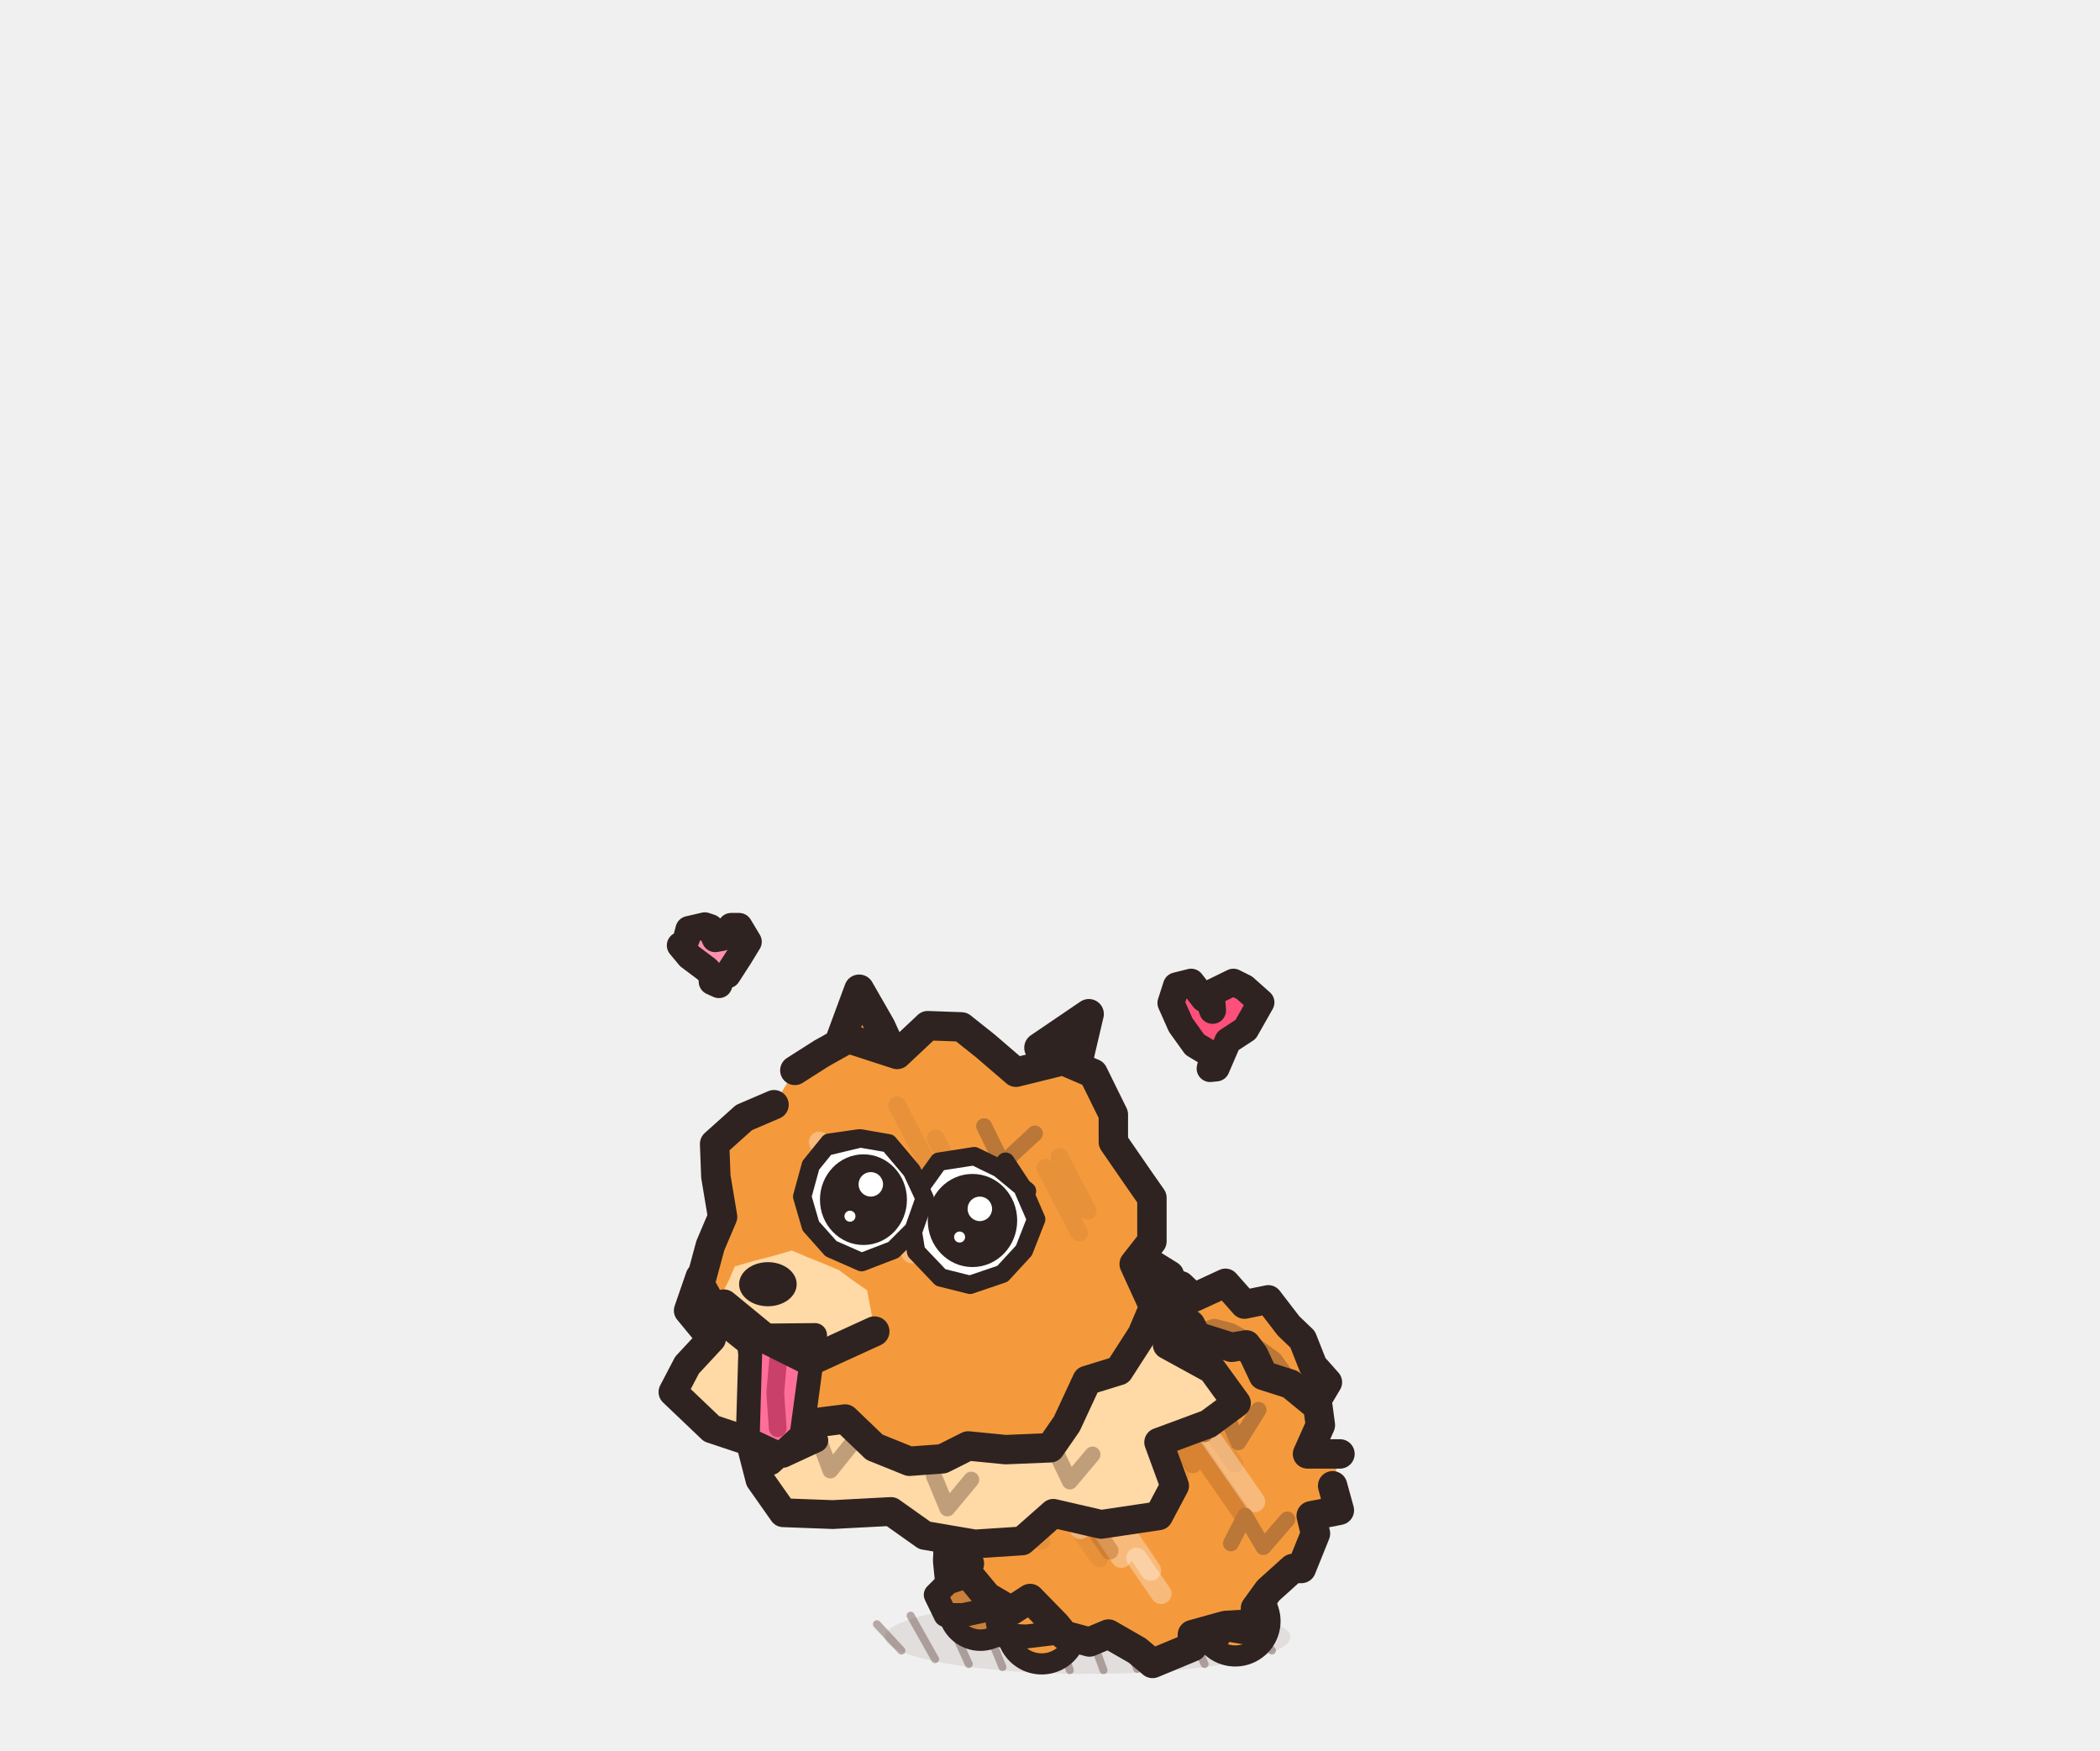
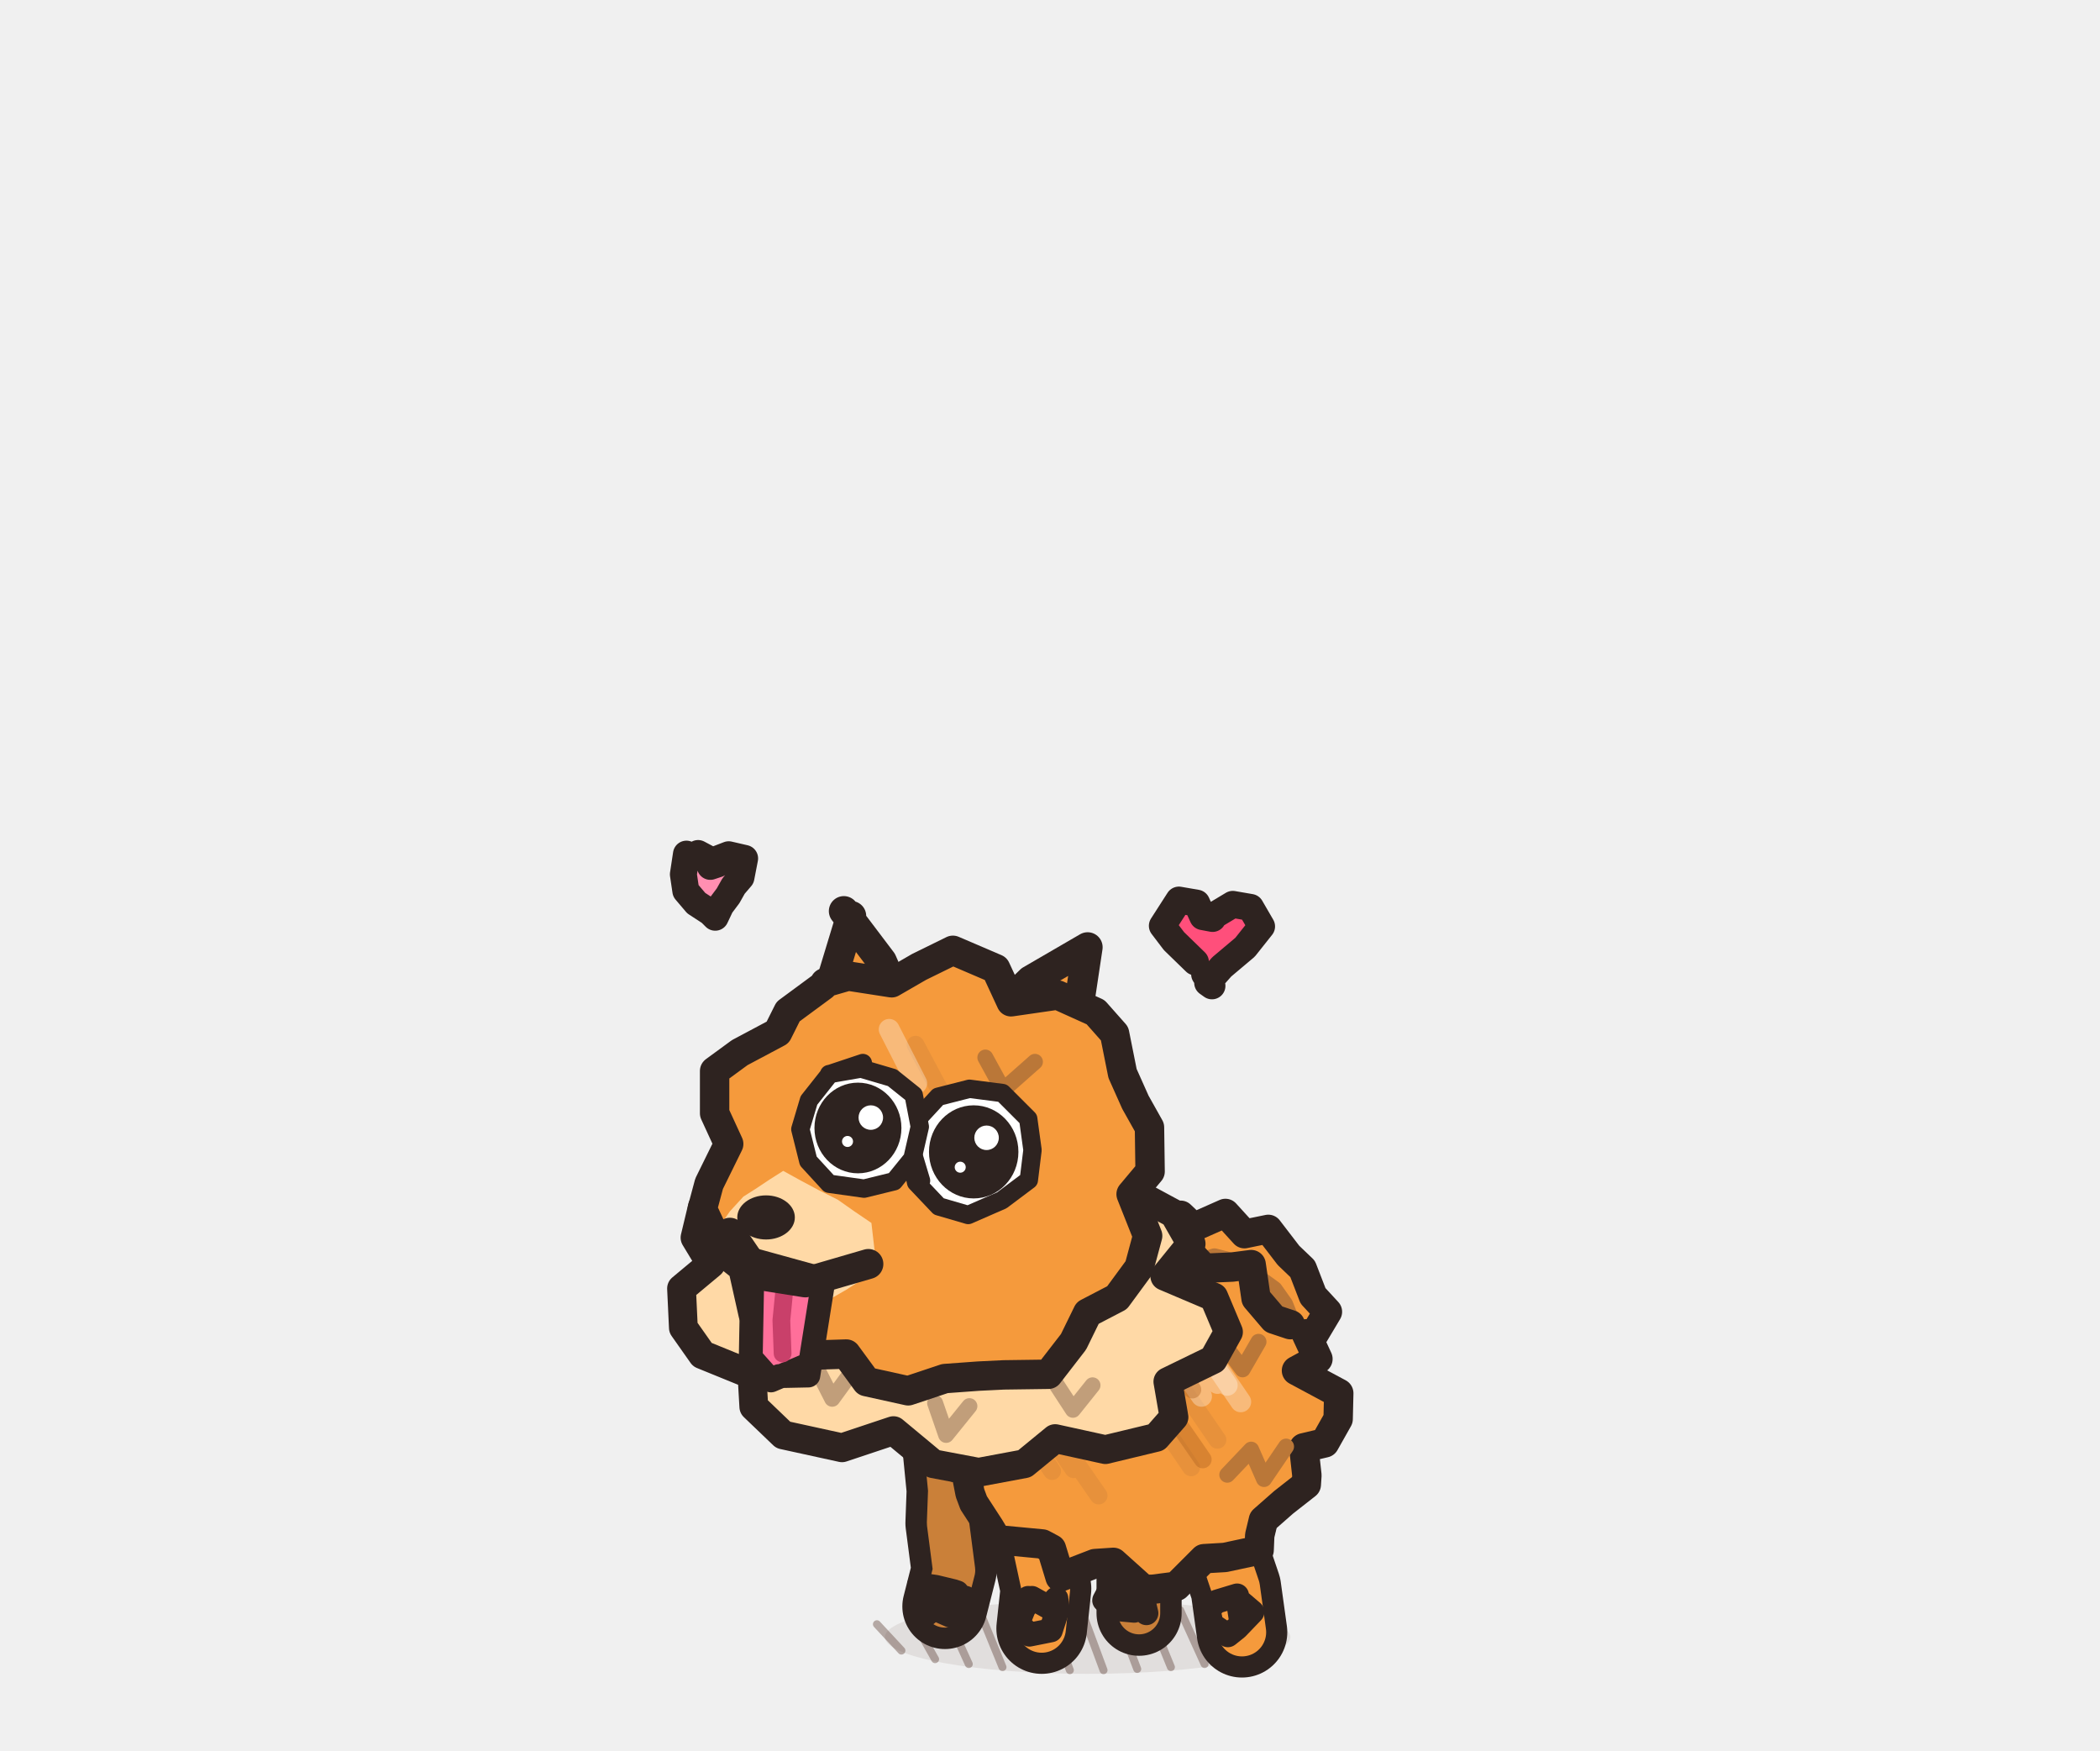
<svg xmlns="http://www.w3.org/2000/svg" width="240" height="200" class="pa-dog pa-pose-happy pa-d-puppy" viewBox="0 0 240 200" role="img" aria-label="Mikan the Pomeranian, happy, puppy">
  <g transform="translate(128.5 186) scale(0.700) translate(-120 -186)">
    <g transform="translate(240 0) scale(-1 1)">
      <ellipse cx="126" cy="187.5" rx="33.1" ry="6" fill="#5B3D32" opacity="0.1" />
      <path d="M95.9 189.7l4 -4.5M101.4 191.1l4 -7.2M106.9 191.9l4 -8.8M112.4 192.4l4 -9.8M117.9 192.7l4 -10.5M123.4 192.9l4 -10.8M128.9 192.9l4 -10.8M134.4 192.7l4 -10.4M139.9 192.4l4 -9.8M145.4 191.9l4 -8.8M150.9 191.1l4 -7.1M156.4 189.7l4 -4.3" stroke="#5B3D32" stroke-width="1.3" stroke-linecap="round" opacity="0.4" fill="none" />
    </g>
    <g class="pa-d-f0">
      <g transform="translate(240 0) scale(-1 1)">
-         <path d="M100.6 149.8L100.7 148.9L103.6 148.8L102.8 147.7L105.2 150.6L106.7 146.3L106.6 148.4L107.8 147.1L109.6 149.1L110.9 145.6L111 146.2L112.6 145.9L114.7 146.2L118.9 147.3L119.5 149L119.5 151.5L120.1 152.9L123.7 152L122.9 149.8L123.1 147.8L123.3 144.4L123 141.4L121.1 139.1L118.5 133.1L113 132.3L110.8 130.1L108.7 132.1L103.5 129.7L100.4 133.2L96.5 132.4L93.2 136.7L90.9 138.9L89.2 143.2L86.8 145.9L89.9 151.1L90.4 152.6L91 155.5L96.2 156.8L96.7 154.4L97.1 150.9Z" fill="#F59A3C" />
-         <path d="M100.6 149.8L100.7 148.9L103.6 148.8L102.8 147.7L105.2 150.6L106.7 146.3L106.6 148.4L107.8 147.1L109.6 149.1L110.9 145.6L111 146.2L112.6 145.9L114.7 146.2L118.9 147.3L119.5 149L119.5 151.5L120.1 152.9L123.7 152L122.9 149.8L123.1 147.8L123.3 144.4L123 141.4L121.1 139.1L118.5 133.1L113 132.3L110.8 130.1L108.7 132.1L103.5 129.7L100.4 133.2L96.5 132.4L93.2 136.7L90.9 138.9L89.2 143.2L86.8 145.9L89.9 151.1L90.4 152.6L91 155.5L96.2 156.8L96.7 154.4L97.1 150.9L101 149.9" fill="none" stroke="#2E2320" stroke-width="4.7" stroke-linecap="round" stroke-linejoin="round" />
-         <path d="M93.1 146.7L93.9 144.7L95.6 142.3L97.8 140.7L100.1 139.1L102.6 137.7L105.3 137L107.5 137.7" fill="none" stroke="#ba7738" stroke-width="2.9" stroke-linecap="round" stroke-linejoin="round" />
-         <path d="M102.2 142.1L104.2 140.8L106.8 139.2L109.8 139.7L111.2 140.1L113.8 141.2L116.2 141.5L118.5 143.5L119.9 145.7L122.3 147.9" fill="none" stroke="#ba7738" stroke-width="2.9" stroke-linecap="round" stroke-linejoin="round" />
+         <path d="M100.6 138.4L100.7 137.4L103.6 137.3L102.8 136.2L105.2 139.2L106.7 134.8L106.6 136.9L107.8 135.6L109.6 137.6L110.9 134.2L111 134.7L112.6 134.4L114.7 134.7L118.9 135.8L119.5 137.5L119.5 140.1L120.1 141.4L123.7 140.5L122.9 138.3L123.1 136.4L123.3 132.9L123 129.9L121.1 127.6L118.5 121.6L113 120.9L110.8 118.6L108.7 120.6L103.5 118.3L100.4 121.7L96.5 120.9L93.2 125.2L90.9 127.4L89.2 131.8L86.8 134.4L89.9 139.6L90.4 141.1L91 144L96.2 145.3L96.7 142.9L97.1 139.4Z" fill="#F59A3C" />
+         <path d="M100.6 138.4L100.7 137.4L103.6 137.3L102.8 136.2L105.2 139.2L106.7 134.8L106.6 136.9L107.8 135.6L109.6 137.6L110.9 134.2L111 134.7L112.6 134.4L114.7 134.7L118.9 135.8L119.5 137.5L119.5 140.1L120.1 141.4L123.7 140.5L122.9 138.3L123.1 136.4L123.3 132.9L123 129.9L121.1 127.6L118.5 121.6L113 120.9L110.8 118.6L108.7 120.6L103.5 118.3L100.4 121.7L96.5 120.9L93.2 125.2L90.9 127.4L89.2 131.8L86.8 134.4L89.9 139.6L90.4 141.1L91 144L96.2 145.3L96.7 142.9L97.1 139.4L101 138.4" fill="none" stroke="#2E2320" stroke-width="4.7" stroke-linecap="round" stroke-linejoin="round" />
+         <path d="M93.1 135.2L93.9 133.2L95.6 130.8L97.8 129.2L100.1 127.6L102.6 126.2L105.3 125.5L107.5 126.2" fill="none" stroke="#ba7738" stroke-width="2.9" stroke-linecap="round" stroke-linejoin="round" />
+         <path d="M102.2 130.7L104.2 129.3L106.8 127.8L109.8 128.2L111.2 128.6L113.8 129.7L116.2 130L118.5 132L119.9 134.2L122.3 136.4" fill="none" stroke="#ba7738" stroke-width="2.9" stroke-linecap="round" stroke-linejoin="round" />
        <g class="pa-d-leg pa-d-leg-FH">
-           <path d="M112.5 169L111.6 175.1L111.2 182.8" fill="none" stroke="#2E2320" stroke-width="13.9" stroke-linecap="round" stroke-linejoin="round" />
-           <path d="M112.5 169L111.6 175.1L111.2 182.8" fill="none" stroke="#ca8039" stroke-width="6.9" stroke-linecap="round" stroke-linejoin="round" />
-           <path d="M112 181.7L108.6 181.4L110.7 176.6L113.3 176.4L117.5 178.6L120.9 178.9L118.8 182.8L114.3 184.6Z" fill="#ca8039" />
-           <path d="M112 181.7L108.6 181.4L110.7 176.6L113.3 176.4L117.5 178.6L120.9 178.9L118.8 182.8L114.3 184.6L111.4 183.4L109.6 180.8" fill="none" stroke="#2E2320" stroke-width="3.9" stroke-linecap="round" stroke-linejoin="round" />
+           <path d="M118.5 157.5L117.1 162.9L118.2 169.9L117.6 177L117.6 183.6" fill="none" stroke="#2E2320" stroke-width="13.9" stroke-linecap="round" stroke-linejoin="round" />
+           <path d="M118.5 157.5L117.1 162.9L118.2 169.9L117.6 177L117.6 183.6" fill="none" stroke="#ca8039" stroke-width="6.9" stroke-linecap="round" stroke-linejoin="round" />
+           <path d="M116.4 183.6L117.3 179.7L117.7 179.3L119.3 179.4L122.5 180L123.3 181.5L120.5 182.7L120.6 183Z" fill="#ca8039" />
+           <path d="M116.4 183.6L117.3 179.7L117.7 179.3L119.3 179.4L122.5 180L123.3 181.5L120.5 182.7L120.6 183L118.4 183.2L116.8 180.2" fill="none" stroke="#2E2320" stroke-width="3.9" stroke-linecap="round" stroke-linejoin="round" />
        </g>
        <g class="pa-d-leg pa-d-leg-FF">
-           <path d="M141.6 168L144.3 174.9L143.5 182.8" fill="none" stroke="#2E2320" stroke-width="13.9" stroke-linecap="round" stroke-linejoin="round" />
-           <path d="M141.6 168L144.3 174.9L143.5 182.8" fill="none" stroke="#ca8039" stroke-width="6.9" stroke-linecap="round" stroke-linejoin="round" />
-           <path d="M138.9 180.6L140.9 176.9L145.4 177.5L148.8 178.6L150.8 180.6L149.2 183.9L146.3 183.9L141.2 182.8Z" fill="#ca8039" />
-           <path d="M138.9 180.6L140.9 176.9L145.4 177.5L148.8 178.6L150.8 180.6L149.2 183.9L146.3 183.9L141.2 182.8L140.3 179.5L141.5 178.7" fill="none" stroke="#2E2320" stroke-width="3.9" stroke-linecap="round" stroke-linejoin="round" />
+           <path d="M149.3 156.4L148.6 163.5L148.8 168.9L147.8 176.6L149.3 182.5" fill="none" stroke="#2E2320" stroke-width="13.9" stroke-linecap="round" stroke-linejoin="round" />
+           <path d="M149.3 156.4L148.6 163.5L148.8 168.9L147.8 176.6L149.3 182.5" fill="none" stroke="#ca8039" stroke-width="6.9" stroke-linecap="round" stroke-linejoin="round" />
+           <path d="M147.3 180.2L147.9 180L150.8 179.3L153.5 178.9L153.3 179.5L152.8 184.2L151.1 182.8L148.4 184Z" fill="#ca8039" />
+           <path d="M147.3 180.2L147.9 180L150.8 179.3L153.5 178.9L153.3 179.5L152.8 184.2L151.1 182.8L148.4 184L145.9 181.1L148.5 180.3" fill="none" stroke="#2E2320" stroke-width="3.9" stroke-linecap="round" stroke-linejoin="round" />
        </g>
        <g class="pa-d-leg pa-d-leg-NH">
-           <path d="M102.5 173.8L103.7 179.3L101.9 184.9" fill="none" stroke="#2E2320" stroke-width="14.8" stroke-linecap="round" stroke-linejoin="round" />
-           <path d="M102.5 173.8L103.7 179.3L101.9 184.9" fill="none" stroke="#F59A3C" stroke-width="7.9" stroke-linecap="round" stroke-linejoin="round" />
-           <path d="M107.6 185.6L104.1 186.1L98.8 187L99 184.7L101.1 180.3L104.1 178.8L107.9 179.5L109.5 184.4Z" fill="#F59A3C" />
-           <path d="M107.6 185.6L104.1 186.1L98.8 187L99 184.7L101.1 180.3L104.1 178.8L107.9 179.5L109.5 184.4L108.6 186.5L104.6 187.4" fill="none" stroke="#2E2320" stroke-width="3.9" stroke-linecap="round" stroke-linejoin="round" />
+           <path d="M100.8 160.6L102.3 167.6L103.9 173.3L101.8 179.5L100.8 186.7" fill="none" stroke="#2E2320" stroke-width="14.8" stroke-linecap="round" stroke-linejoin="round" />
+           <path d="M100.8 160.6L102.3 167.6L103.9 173.3L101.8 179.5L100.8 186.7" fill="none" stroke="#F59A3C" stroke-width="7.9" stroke-linecap="round" stroke-linejoin="round" />
+           <path d="M101 184.6L101.6 180.7L104.9 181.7L106.3 182.9L105.9 184.7L106.1 185.2L103.1 187.2L101.6 186Z" fill="#F59A3C" />
+           <path d="M101 184.6L101.6 180.7L104.9 181.7L106.3 182.9L105.9 184.7L106.1 185.2L103.1 187.2L101.6 186L99.1 183.4L101.8 181.1" fill="none" stroke="#2E2320" stroke-width="3.9" stroke-linecap="round" stroke-linejoin="round" />
        </g>
        <g class="pa-d-leg pa-d-leg-NF">
-           <path d="M133 173L134.4 179.6L133.5 186.2" fill="none" stroke="#2E2320" stroke-width="14.8" stroke-linecap="round" stroke-linejoin="round" />
-           <path d="M133 173L134.4 179.6L133.5 186.2" fill="none" stroke="#F59A3C" stroke-width="7.9" stroke-linecap="round" stroke-linejoin="round" />
-           <path d="M134.7 179.4L138.8 182.1L141.1 182.7L140.3 187.2L136 187.4L130.2 186.7L127.4 183.2L131.7 181.5Z" fill="#F59A3C" />
-           <path d="M134.7 179.4L138.8 182.1L141.1 182.7L140.3 187.2L136 187.4L130.2 186.7L127.4 183.2L131.7 181.5L135.1 180.8L140.7 181.1" fill="none" stroke="#2E2320" stroke-width="3.9" stroke-linecap="round" stroke-linejoin="round" />
+           <path d="M131.4 161.3L133.3 167.9L134.1 173.6L132.8 179.6L133.5 186.1" fill="none" stroke="#2E2320" stroke-width="14.8" stroke-linecap="round" stroke-linejoin="round" />
+           <path d="M131.4 161.3L133.3 167.9L134.1 173.6L132.8 179.6L133.5 186.1" fill="none" stroke="#F59A3C" stroke-width="7.9" stroke-linecap="round" stroke-linejoin="round" />
+           <path d="M135.7 181.1L137.4 185.3L136.4 186.2L135.5 187.1L132 186.4L130.9 183L131.1 181.2L132.4 182.6Z" fill="#F59A3C" />
+           <path d="M135.7 181.1L137.4 185.3L136.4 186.2L135.5 187.1L132 186.4L130.9 183L131.1 181.2L132.4 182.6L135.1 181.1L138.7 185.9" fill="none" stroke="#2E2320" stroke-width="3.9" stroke-linecap="round" stroke-linejoin="round" />
        </g>
-         <path d="M84.8 157.6L90.1 157.6L88 152.9L88.4 149.9L92.9 146.2L97.3 144.8L98.9 141.4L100.1 139.8L102.5 140.2L108.2 138.4L109.2 136.5L114.4 132.8L118.4 134.8L121.9 137.1L124 138L129.6 138.2L132.8 139.7L133.3 142.8L140 143.3L142.1 142.4L142.8 146.9L143.4 150.9L147.1 153.5L151 154.3L150 160.4L148.2 163.2L148.6 165.7L148.1 169.6L148.8 173.6L145.3 175.5L145.8 176.8L142.4 180.9L138.5 183.2L135.4 181.2L131.2 185.5L129.8 187.2L125.7 188.3L122.6 187L117.9 189.7L115.4 191.8L108.9 189.1L108.9 187.1L103.5 185.6L98.5 185.3L98.6 182.8L96.5 179.9L92.5 176.3L91.1 176.3L88.8 170.6L89.5 167.7L84.9 166.8L86 162.8Z" fill="#F59A3C" />
-         <path d="M84.8 157.6L90.1 157.6L88 152.9L88.4 149.9L92.9 146.2L97.3 144.8L98.9 141.4L100.1 139.8L102.5 140.2L108.2 138.4L109.2 136.5L114.4 132.8L118.4 134.8L121.9 137.1L124 138L129.6 138.2L132.8 139.7L133.3 142.8L140 143.3L142.1 142.4L142.8 146.9L143.4 150.9L147.1 153.5L151 154.3L150 160.4L148.2 163.2L148.6 165.7L148.1 169.6L148.8 173.6L145.3 175.5L145.8 176.8L142.4 180.9L138.5 183.2L135.4 181.2L131.2 185.5L129.8 187.2L125.7 188.3L122.6 187L117.9 189.7L115.4 191.8L108.9 189.1L108.9 187.1L103.5 185.6L98.5 185.3L98.6 182.8L96.5 179.9L92.5 176.3L91.1 176.3L88.8 170.6L89.5 167.7L84.9 166.8L86 162.8" fill="none" stroke="#2E2320" stroke-width="4.8" stroke-linecap="round" stroke-linejoin="round" />
-         <path d="M102 159.2L107.1 151.8M125.6 164.7L133.7 152.9M126.8 156.3L119.4 167M133.5 171.8L141 160.9M133.8 157.2L125.7 169.1M124.1 174.7L133.4 161.2M118.5 149.7L110.8 160.9M124.8 148.7L120.2 155.3" stroke="#d3863a" stroke-width="2.9" stroke-linecap="round" opacity=".42" />
-         <path d="M132.5 150.1L127.1 158M115.7 176.6L124.4 163.8M129.5 161.4L120.5 174.5M127.2 169.8L134.8 158.8" stroke="#fff" stroke-width="3.4" stroke-linecap="round" opacity=".32" />
-         <path d="M122.4 173.4L130.8 161.2M126.3 165.3L133.9 154.1M100.7 167.6L108.3 156.7M114.7 150.8L108.8 159.3" stroke="#b16522" stroke-width="2.9" stroke-linecap="round" opacity=".42" />
-         <path d="M98.7 165.4L106.4 154.3M114 180.4L118 174.6" stroke="#fff" stroke-width="3.4" stroke-linecap="round" opacity=".32" />
-         <path d="M98.1 150.4L101.4 155.7L103.7 150.6L106.9 154.4" fill="none" stroke="#ba7738" stroke-width="2.6" stroke-linecap="round" stroke-linejoin="round" />
-         <path d="M115.2 144.6L118.8 149.6L121.8 145L124.7 148.6" fill="none" stroke="#ba7738" stroke-width="2.6" stroke-linecap="round" stroke-linejoin="round" />
-         <path d="M93.4 168.3L97.3 172.8L100.3 167.7L102.6 172.2" fill="none" stroke="#ba7738" stroke-width="2.6" stroke-linecap="round" stroke-linejoin="round" />
-         <path d="M189.3 128.7L191.2 134.2L187.4 138.8L191.4 143.1L193.7 147.5L187.4 153.5L181.1 155.6L179.5 161.8L175.7 167.2L167.6 167.5L158.1 167L152.6 170.9L144.4 172.3L136.7 171.8L131.6 167.3L123.8 169.1L114.4 167.7L111.8 162.8L114.4 155.7L106.3 152.7L101.7 149.3L105.7 143.8L113 139.8L110.8 133.7L112.6 128.4L117.6 125.3L126.1 123L129.3 118L136.2 113.9L144.1 114.3L151.6 117.7L160.4 115.1L167.6 114.5L173.5 119.4L174.8 125.2L183.5 125Z" fill="#FFD9A6" />
-         <path d="M189.3 128.7L191.2 134.2L187.4 138.8L191.4 143.1L193.7 147.5L187.4 153.5L181.1 155.6L179.5 161.8L175.7 167.2L167.6 167.5L158.1 167L152.6 170.9L144.4 172.3L136.7 171.8L131.6 167.3L123.8 169.1L114.4 167.7L111.8 162.8L114.4 155.7L106.3 152.7L101.7 149.3L105.7 143.8L113 139.8L110.8 133.7L112.6 128.4L117.6 125.3L126.1 123L129.3 118L136.2 113.9L144.1 114.3L151.6 117.7L160.4 115.1L167.6 114.5L173.5 119.4L174.8 125.2L183.5 125" fill="none" stroke="#2E2320" stroke-width="4.7" stroke-linecap="round" stroke-linejoin="round" />
-         <path d="M125.2 157.7L128.9 162.1L131.3 157.1" fill="none" stroke="#c19e7a" stroke-width="2.6" stroke-linecap="round" stroke-linejoin="round" />
-         <path d="M145 161.8L148.9 166.5L151.1 161.2" fill="none" stroke="#c19e7a" stroke-width="2.6" stroke-linecap="round" stroke-linejoin="round" />
-         <path d="M164 155.3L168 160.3L170.2 154.4" fill="none" stroke="#c19e7a" stroke-width="2.6" stroke-linecap="round" stroke-linejoin="round" />
-         <path d="M140.4 96.5L136.3 105.3L128.7 108.5L128.5 97.3L125.8 85.8L133.9 91.3Z" fill="#F59A3C" />
-         <path d="M140.4 96.5L136.3 105.3L128.7 108.5L128.5 97.3L125.8 85.8L133.9 91.3" fill="none" stroke="#2E2320" stroke-width="4.9" stroke-linecap="round" stroke-linejoin="round" />
-         <path d="M171.3 104.2L163.8 99.7L155.7 96.9L159.8 87.9L163.3 81.8L167.7 93.7Z" fill="#F59A3C" />
-         <path d="M171.3 104.2L163.8 99.7L155.7 96.9L159.8 87.9L163.3 81.8L167.7 93.7" fill="none" stroke="#2E2320" stroke-width="4.9" stroke-linecap="round" stroke-linejoin="round" />
-         <path d="M177.2 100.6L182.1 102.7L186.9 107L186.7 112.3L185.6 118.9L187.6 123.6L189.3 129.9L186.5 134.9L180.9 139.4L179.9 146L176.7 150L172.8 152.8L165.6 151.9L160.8 156.5L155.1 158.8L149.7 158.4L145.5 156.3L139.4 156.9L132.1 156.6L129.4 152.7L126.1 145.6L120.9 144L117.1 138.1L115.2 133.6L118.4 126.6L115.5 122.9L115.5 115.8L117.8 112.5L121.8 106.7L121.8 102.2L125.1 95.5L130 93.4L137.7 95.3L142.7 91L146.6 87.9L152.1 87.7L157.1 92.4L165.1 89.8L169.4 92.2L173.8 95Z" fill="#F59A3C" />
-         <path d="M177.2 100.6L182.1 102.7L186.9 107L186.7 112.3L185.6 118.9L187.6 123.6L189.3 129.9L186.5 134.9L180.9 139.4L179.9 146L176.7 150L172.8 152.8L165.6 151.9L160.8 156.5L155.1 158.8L149.7 158.4L145.5 156.3L139.4 156.9L132.1 156.6L129.4 152.7L126.1 145.6L120.9 144L117.1 138.1L115.2 133.6L118.4 126.6L115.5 122.9L115.5 115.8L117.8 112.5L121.8 106.7L121.8 102.2L125.1 95.5L130 93.4L137.7 95.3L142.7 91L146.6 87.9L152.1 87.7L157.1 92.4L165.1 89.8L169.4 92.2L173.8 95" fill="none" stroke="#2E2320" stroke-width="4.8" stroke-linecap="round" stroke-linejoin="round" />
-         <path d="M130.6 109.1L126 117.9M132.9 110.9L127.4 121.5M151.2 112L157.1 100.7M146.1 115.1L150.8 106.1" stroke="#d3863a" stroke-width="2.9" stroke-linecap="round" opacity=".42" />
-         <path d="M154.7 124.8L160.9 112.9M163 119.8L169.8 106.7" stroke="#fff" stroke-width="3.4" stroke-linecap="round" opacity=".32" />
-         <path d="M185.5 131.1L184.6 133.9L182.9 135.5L181 137.1L178.9 141.2L176.9 143.4L174.3 143.5L171.7 143.6L169.1 143.7L166.3 141.9L163.5 140.1L160.6 138.2L161.3 134.6L162 130.9L164.3 129.3L166.6 127.6L169.2 126.5L171.7 125.5L174.3 124.4L177.4 125.3L180.5 126.1L183.6 127L184.5 129.1Z" fill="#FFD9A6" />
-         <path d="M134.6 105.3L139.9 110.2L142.9 104.1" fill="none" stroke="#ba7738" stroke-width="2.6" stroke-linecap="round" stroke-linejoin="round" />
-         <path d="M135.9 114.7L140.4 111L144.5 109L150.3 109.9L153.6 114.5L154.9 119.1L154 124.6L150 128.8L145.2 130L139.9 128.2L136.4 124.4L134.4 119.3Z" fill="#FFFFFF" />
-         <path d="M135.9 114.7L140.4 111L144.5 109L150.3 109.9L153.6 114.5L154.9 119.1L154 124.6L150 128.8L145.2 130L139.9 128.2L136.4 124.4L134.4 119.3L136.7 114L139.4 109.9" fill="none" stroke="#2E2320" stroke-width="3" stroke-linecap="round" stroke-linejoin="round" />
-         <ellipse cx="144.8" cy="119.5" rx="7.3" ry="7.6" fill="#2E2320" />
-         <ellipse cx="143.6" cy="117.6" rx="2" ry="2" fill="#FFFFFF" />
-         <ellipse cx="146.9" cy="122.2" rx="0.9" ry="0.9" fill="#FFFFFF" />
-         <path d="M163.3 106.1L168.2 106.8L171.2 110.5L172.6 115.6L171.2 120.4L167.9 124.1L162.9 126.3L157.7 124.3L154.4 121L152.6 115.9L154.7 111.4L158.5 106.9Z" fill="#FFFFFF" />
-         <path d="M163.3 106.1L168.2 106.8L171.2 110.5L172.6 115.6L171.2 120.4L167.9 124.1L162.9 126.3L157.7 124.3L154.4 121L152.6 115.9L154.7 111.4L158.5 106.9L163.1 106.1L168.1 107.3" fill="none" stroke="#2E2320" stroke-width="3" stroke-linecap="round" stroke-linejoin="round" />
-         <ellipse cx="162.6" cy="116.1" rx="7.1" ry="7.4" fill="#2E2320" />
-         <ellipse cx="161.4" cy="113.6" rx="2" ry="2" fill="#FFFFFF" />
-         <ellipse cx="164.8" cy="118.8" rx="0.9" ry="0.9" fill="#FFFFFF" />
-         <ellipse cx="178.2" cy="129.9" rx="4.7" ry="3.6" fill="#2E2320" />
-         <path d="M177.7 159.1L172.7 154.5L170.5 138.2L181 138.3L181.5 155.2Z" fill="#FF6F9A" />
-         <path d="M177.7 159.1L172.7 154.5L170.5 138.2L181 138.3L181.5 155.2L175.7 157.9L170.3 155.4" fill="none" stroke="#2E2320" stroke-width="3.9" stroke-linecap="round" stroke-linejoin="round" />
-         <path d="M176.4 140.8L177 147.6L176.6 153.4" fill="none" stroke="#C9406A" stroke-width="2.9" stroke-linecap="round" stroke-linejoin="round" />
-         <path d="M160.8 137.6L171.3 142.4L178.7 138.7L185.4 133.2" fill="none" stroke="#2E2320" stroke-width="4.9" stroke-linecap="round" stroke-linejoin="round" />
-         <path d="M107 83.3L109.1 80.6L111.5 81.2L112.4 84L110.8 87.6L108.5 90.8L105.5 92.6L106 94.7L105 94.6L103.1 90.2L100.2 88.3L97.7 83.9L100.4 81.5L102.2 80.6L106.5 82.7L105.6 85.2Z" fill="#FF4F7B" />
-         <path d="M107 83.3L109.1 80.6L111.5 81.2L112.4 84L110.8 87.6L108.5 90.8L105.5 92.6L106 94.7L105 94.6L103.1 90.2L100.2 88.3L97.7 83.9L100.4 81.5L102.2 80.6L106.5 82.7L105.6 85.2L105.8 82.5" fill="none" stroke="#2E2320" stroke-width="4.4" stroke-linecap="round" stroke-linejoin="round" />
-         <path d="M192.5 74.6L191 76.4L188.2 78.5L187.1 79.7L186.2 81L187.3 80.5L184.8 79.4L182.8 76.3L181.4 74L182.9 71.5L184.2 71.5L185.7 73.3L186.8 73.5L187.6 71.7L188.5 71.4L191.1 72Z" fill="#FF8FB1" />
-         <path d="M192.5 74.6L191 76.4L188.2 78.5L187.1 79.7L186.2 81L187.3 80.5L184.8 79.4L182.8 76.3L181.4 74L182.9 71.5L184.2 71.5L185.7 73.3L186.8 73.5L187.6 71.7L188.5 71.4L191.1 72L191.5 73.5" fill="none" stroke="#2E2320" stroke-width="4.4" stroke-linecap="round" stroke-linejoin="round" />
+         <path d="M92.9 136.5L95.6 135.6L98.5 132.2L99.3 126.7L102.4 127.1L107 127.3L109.4 124.7L114.8 121L118.2 124.3L122.8 127.6L124.7 125.1L127.8 125.6L133.6 128.9L135.6 131.5L140.3 129.1L142 131.5L143.3 135.4L145.5 138L146.9 140.7L150.7 143.2L150.1 147.8L147.9 150.4L149.1 153.8L151 158.6L145.9 160.4L145.2 164L144.6 165.6L142 169.6L140.8 171.6L133.4 172.3L131.9 173.1L130.5 177.7L124.8 175.5L121.8 175.3L116.9 179.7L115.4 179.7L111.5 179.2L107 174.7L103.6 174.5L98 173.3L97.9 170.9L97.3 168.4L94 165.5L90.3 162.6L90.2 161.1L90.7 156.6L87.3 155.8L85.1 151.9L85 147.7L91.9 144L88.4 142.1L90.3 138Z" fill="#F59A3C" />
+         <path d="M92.9 136.5L95.6 135.6L98.5 132.2L99.3 126.7L102.4 127.1L107 127.3L109.4 124.7L114.8 121L118.2 124.3L122.8 127.6L124.7 125.1L127.8 125.6L133.6 128.9L135.6 131.5L140.3 129.1L142 131.5L143.3 135.4L145.5 138L146.9 140.7L150.7 143.2L150.1 147.8L147.9 150.4L149.1 153.8L151 158.6L145.9 160.4L145.2 164L144.6 165.6L142 169.6L140.8 171.6L133.4 172.3L131.9 173.1L130.5 177.7L124.8 175.5L121.8 175.3L116.9 179.7L115.4 179.7L111.5 179.2L107 174.7L103.6 174.5L98 173.3L97.9 170.9L97.3 168.4L94 165.5L90.3 162.6L90.2 161.1L90.7 156.6L87.3 155.8L85.1 151.9L85 147.7L91.9 144L88.4 142.1L90.3 138" fill="none" stroke="#2E2320" stroke-width="4.8" stroke-linecap="round" stroke-linejoin="round" />
+         <path d="M128.3 160.1L136.7 147.8M114.8 143.4L120.8 134.6M114 141.9L104.8 155.3M132.1 153L124.2 164.4M109.1 159.8L114.7 151.6M117.6 136.2L113.3 142.5M117 153.3L125.7 140.7M137.8 151.5L131.8 160.4" stroke="#d3863a" stroke-width="2.9" stroke-linecap="round" opacity=".42" />
+         <path d="M112.3 135.2L104.8 146.1M120.4 147.2L125.2 140.2M109.4 137.4L103.2 146.4M107.4 148.2L113.1 139.9" stroke="#fff" stroke-width="3.4" stroke-linecap="round" opacity=".32" />
+         <path d="M116 132.9L110.5 140.8M125.6 150.4L130.8 142.9M107.2 158.5L115.9 145.9M108.9 147.1L114.9 138.3" stroke="#b16522" stroke-width="2.9" stroke-linecap="round" opacity=".42" />
+         <path d="M118 150.4L122.1 144.3M109.6 136.5L101 149.1" stroke="#fff" stroke-width="3.4" stroke-linecap="round" opacity=".32" />
+         <path d="M98.1 139.3L100.7 143.8L104 139.4L106.8 143.5" fill="none" stroke="#ba7738" stroke-width="2.6" stroke-linecap="round" stroke-linejoin="round" />
+         <path d="M115.4 134L118.7 138.8L121 133.9L124.6 138.1" fill="none" stroke="#ba7738" stroke-width="2.6" stroke-linecap="round" stroke-linejoin="round" />
+         <path d="M93.6 156.4L97.2 161.7L99.3 156.9L103.2 161" fill="none" stroke="#ba7738" stroke-width="2.6" stroke-linecap="round" stroke-linejoin="round" />
+         <path d="M188.9 117.3L190.1 122.3L187.5 126.6L192.3 130.6L192 137L188.9 141.4L180.8 144.7L180.5 149.9L175.7 154.5L166.1 156.6L157.7 153.8L151.2 159.2L143.8 160.6L136.3 159.2L131.3 155.1L123.1 156.9L114.8 154.9L111.9 151.6L112.9 145.8L105.5 142.2L103 137.7L105.4 132L113.4 128.6L109.1 123.3L111.9 118.4L118.2 115L125.4 111.9L130.2 107.4L136.5 102.1L144.1 103.4L152.8 106.8L159.6 103.2L167.5 103.8L173.8 108L174.8 112.9L184.7 113Z" fill="#FFD9A6" />
+         <path d="M188.9 117.3L190.1 122.3L187.5 126.6L192.3 130.6L192 137L188.9 141.4L180.8 144.7L180.5 149.9L175.7 154.5L166.1 156.6L157.7 153.8L151.2 159.2L143.8 160.6L136.3 159.2L131.3 155.1L123.1 156.9L114.8 154.9L111.9 151.6L112.9 145.8L105.5 142.2L103 137.7L105.4 132L113.4 128.6L109.1 123.3L111.9 118.4L118.2 115L125.4 111.9L130.2 107.4L136.5 102.1L144.1 103.4L152.8 106.8L159.6 103.2L167.5 103.8L173.8 108L174.8 112.9L184.7 113" fill="none" stroke="#2E2320" stroke-width="4.7" stroke-linecap="round" stroke-linejoin="round" />
+         <path d="M125.2 146.4L128.4 150.4L131.4 145.8" fill="none" stroke="#c19e7a" stroke-width="2.6" stroke-linecap="round" stroke-linejoin="round" />
+         <path d="M145.3 149.8L149.1 154.5L150.9 149.3" fill="none" stroke="#c19e7a" stroke-width="2.6" stroke-linecap="round" stroke-linejoin="round" />
+         <path d="M164.2 143.8L167.7 148.6L170.5 143.1" fill="none" stroke="#c19e7a" stroke-width="2.6" stroke-linecap="round" stroke-linejoin="round" />
+         <path d="M141.2 87.5L134.4 91.8L127.1 98.8L127.8 86.9L126 74.9L135.3 80.3Z" fill="#F59A3C" />
+         <path d="M141.2 87.5L134.4 91.8L127.1 98.8L127.8 86.9L126 74.9L135.3 80.3L142.3 87.1" fill="none" stroke="#2E2320" stroke-width="4.9" stroke-linecap="round" stroke-linejoin="round" />
+         <path d="M164.6 69.8L168.7 83.3L170.7 94.2L164.7 89.8L156.6 84L159.6 77.2Z" fill="#F59A3C" />
+         <path d="M164.6 69.8L168.7 83.3L170.7 94.2L164.7 89.8L156.6 84L159.6 77.2L165.8 69" fill="none" stroke="#2E2320" stroke-width="4.9" stroke-linecap="round" stroke-linejoin="round" />
+         <path d="M169.2 81.2L174.9 85.4L176.6 88.8L182.8 92.1L186.9 95.1L186.9 102L184.6 107L187.8 113.5L188.9 117.6L185.7 124.5L182.3 127.2L180.6 134.8L177.6 138.1L171.6 141.5L165.4 141.3L162.1 145.8L155.3 147.3L149.3 145.3L143.8 144.9L139.7 144.7L132.4 144.6L128.3 139.3L126 134.6L121.2 132.1L117.6 127.2L116.2 122L118.9 115.2L115.8 111.5L115.9 104.3L118.2 100.2L120.3 95.5L121.6 89L124.7 85.5L130.9 82.7L138.5 83.8L141 78.4L148 75.4L153.5 78.1L158 80.7L165.1 79.6Z" fill="#F59A3C" />
+         <path d="M169.2 81.2L174.9 85.4L176.6 88.8L182.8 92.1L186.9 95.1L186.9 102L184.6 107L187.8 113.5L188.9 117.6L185.7 124.5L182.3 127.2L180.6 134.8L177.6 138.1L171.6 141.5L165.4 141.3L162.1 145.8L155.3 147.3L149.3 145.3L143.8 144.9L139.7 144.7L132.4 144.6L128.3 139.3L126 134.6L121.2 132.1L117.6 127.2L116.2 122L118.9 115.2L115.8 111.5L115.9 104.3L118.2 100.2L120.3 95.5L121.6 89L124.7 85.5L130.9 82.7L138.5 83.8L141 78.4L148 75.4L153.5 78.1L158 80.7L165.1 79.6L168.9 80.7" fill="none" stroke="#2E2320" stroke-width="4.8" stroke-linecap="round" stroke-linejoin="round" />
+         <path d="M142.5 106.7L146.4 99.2M136.5 111.6L141.3 102.3M144.9 113.8L148.4 107.1M150.1 98.3L154.1 90.8" stroke="#d3863a" stroke-width="2.9" stroke-linecap="round" opacity=".42" />
+         <path d="M158.4 88.3L153.9 97.1M156.1 111.4L163.3 97.6" stroke="#fff" stroke-width="3.4" stroke-linecap="round" opacity=".32" />
+         <path d="M185.8 120L184.4 123.1L182.9 124.5L180.2 128.3L179.8 130.4L177.8 132.1L174.5 132.1L171.2 132.2L168 132.3L165.4 130.8L162.9 129.2L160.3 127.7L160.7 125.1L161 122.5L161.3 119.9L164.1 118L166.8 116.1L169.8 114.6L172.8 113L175.7 111.4L177.9 112.8L180 114.2L182.2 115.6L184.4 118Z" fill="#FFD9A6" />
+         <path d="M134.6 93.6L139.8 98.2L142.7 92.9" fill="none" stroke="#ba7738" stroke-width="2.6" stroke-linecap="round" stroke-linejoin="round" />
+         <path d="M155.1 108L154 113.3L150.3 117.2L145.5 118.6L140 116.2L135.6 112.9L135 108L135.7 102.9L139.9 98.7L145.3 98L150.4 99.3L154 103.2Z" fill="#FFFFFF" />
+         <path d="M155.1 108L154 113.3L150.3 117.2L145.5 118.6L140 116.2L135.6 112.9L135 108L135.7 102.9L139.9 98.7L145.3 98L150.4 99.3L154 103.2L154.7 108L153.2 113" fill="none" stroke="#2E2320" stroke-width="3" stroke-linecap="round" stroke-linejoin="round" />
+         <ellipse cx="144.6" cy="108.3" rx="7.3" ry="7.6" fill="#2E2320" />
+         <ellipse cx="142.5" cy="106" rx="2" ry="2" fill="#FFFFFF" />
+         <ellipse cx="146.8" cy="110.8" rx="0.9" ry="0.9" fill="#FFFFFF" />
+         <path d="M162.7 93.8L168.1 95.6L171.5 99.9L172.9 104.6L171.6 109.8L168.2 113.5L162.5 114.3L157.6 113.1L154.6 109.4L153.4 104.2L154.4 99L157.9 96.2Z" fill="#FFFFFF" />
+         <path d="M162.7 93.8L168.1 95.6L171.5 99.9L172.9 104.6L171.6 109.8L168.2 113.5L162.5 114.3L157.6 113.1L154.6 109.4L153.4 104.2L154.4 99L157.9 96.2L163 94.7L168.2 95.6" fill="none" stroke="#2E2320" stroke-width="3" stroke-linecap="round" stroke-linejoin="round" />
+         <ellipse cx="163.5" cy="104.4" rx="7.1" ry="7.4" fill="#2E2320" />
+         <ellipse cx="161.4" cy="102.7" rx="2" ry="2" fill="#FFFFFF" />
+         <ellipse cx="165.2" cy="106.6" rx="0.9" ry="0.9" fill="#FFFFFF" />
+         <ellipse cx="178.5" cy="119" rx="4.7" ry="3.6" fill="#2E2320" />
+         <path d="M176.4 144.9L171.6 144.8L169.1 129.1L180.7 125.9L181 141.9Z" fill="#FF6F9A" />
+         <path d="M176.4 144.9L171.6 144.8L169.1 129.1L180.7 125.9L181 141.9L177.7 145.6L171.1 142.8" fill="none" stroke="#2E2320" stroke-width="3.9" stroke-linecap="round" stroke-linejoin="round" />
+         <path d="M175.4 129.7L176 135.8L175.8 141.2" fill="none" stroke="#C9406A" stroke-width="2.9" stroke-linecap="round" stroke-linejoin="round" />
+         <path d="M161.8 126.6L172.1 129.6L179.7 128.4L184.4 121.5" fill="none" stroke="#2E2320" stroke-width="4.9" stroke-linecap="round" stroke-linejoin="round" />
+         <path d="M106.9 79.3L105.7 81.2L106.4 80.7L104.1 78.1L100.3 74.9L97.6 71.5L99.4 68.4L102.3 67.9L105.8 70L105.6 70.2L107.2 69.9L108.2 67.7L111.1 67.2L113.8 71.4L111.9 73.9L108.4 77.3Z" fill="#FF4F7B" />
+         <path d="M106.9 79.3L105.7 81.2L106.4 80.7L104.1 78.1L100.3 74.9L97.6 71.5L99.4 68.4L102.3 67.9L105.8 70L105.6 70.2L107.2 69.9L108.2 67.7L111.1 67.2L113.8 71.4L111.9 73.9L108.4 77.3" fill="none" stroke="#2E2320" stroke-width="4.4" stroke-linecap="round" stroke-linejoin="round" />
+         <path d="M191.5 59.7L192 63L191.6 65.7L189.9 67.7L187.6 69.2L186.8 70L185.9 68.1L184.7 66.5L183.8 64.9L182.6 63.5L182 60.4L184.6 59.8L187.2 60.8L187.6 61.7L186.4 61.3L189.6 59.6Z" fill="#FF8FB1" />
+         <path d="M191.5 59.7L192 63L191.6 65.7L189.9 67.7L187.6 69.2L186.8 70L185.9 68.1L184.7 66.5L183.8 64.9L182.6 63.5L182 60.4L184.6 59.8L187.2 60.8L187.6 61.7L186.4 61.3L189.6 59.6" fill="none" stroke="#2E2320" stroke-width="4.4" stroke-linecap="round" stroke-linejoin="round" />
      </g>
    </g>
  </g>
</svg>
